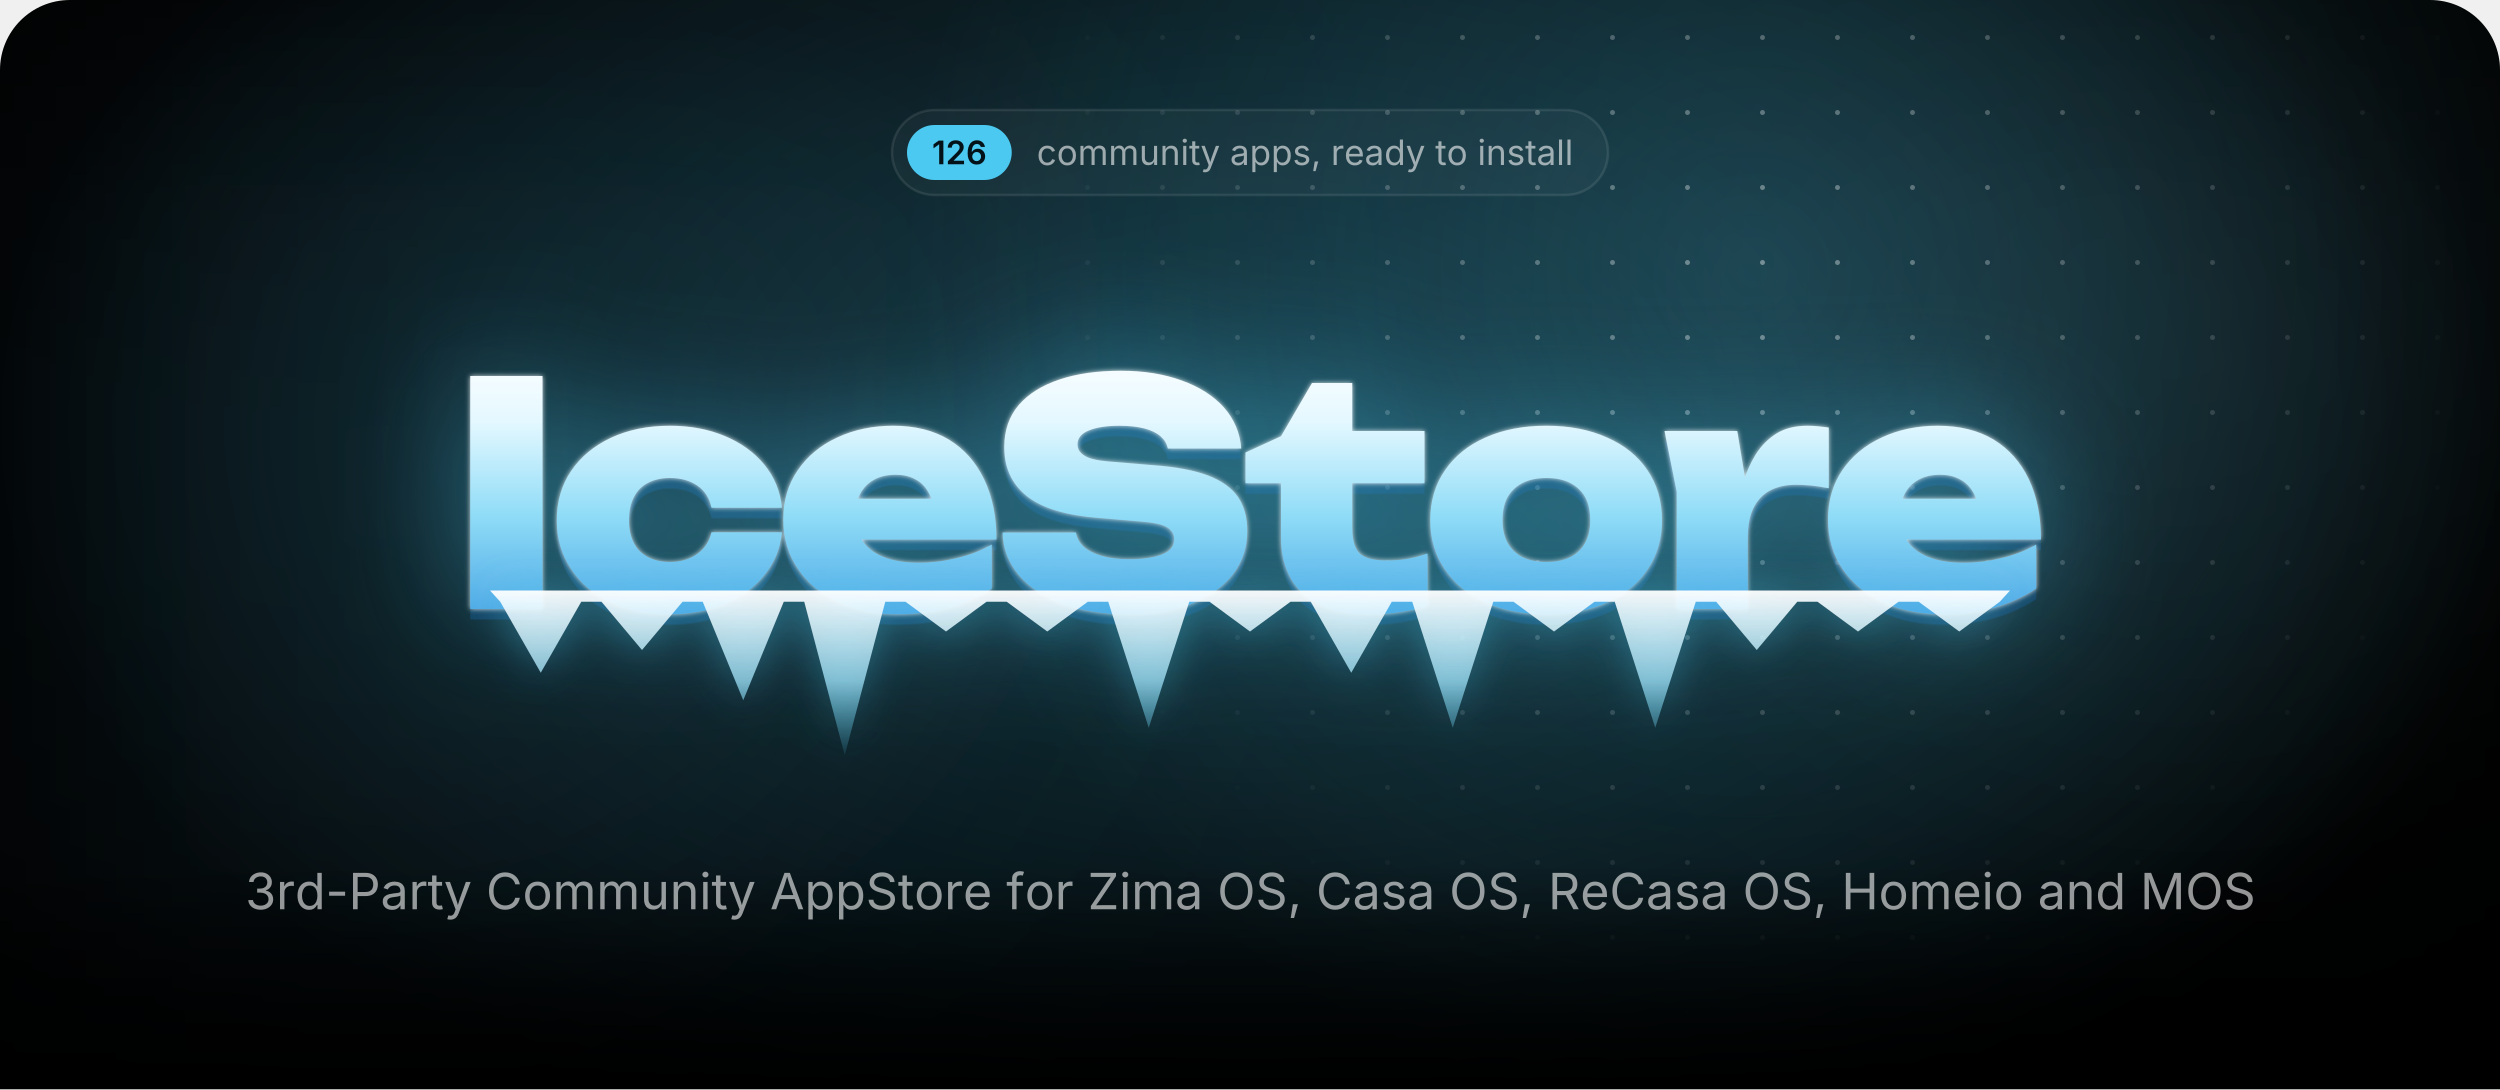
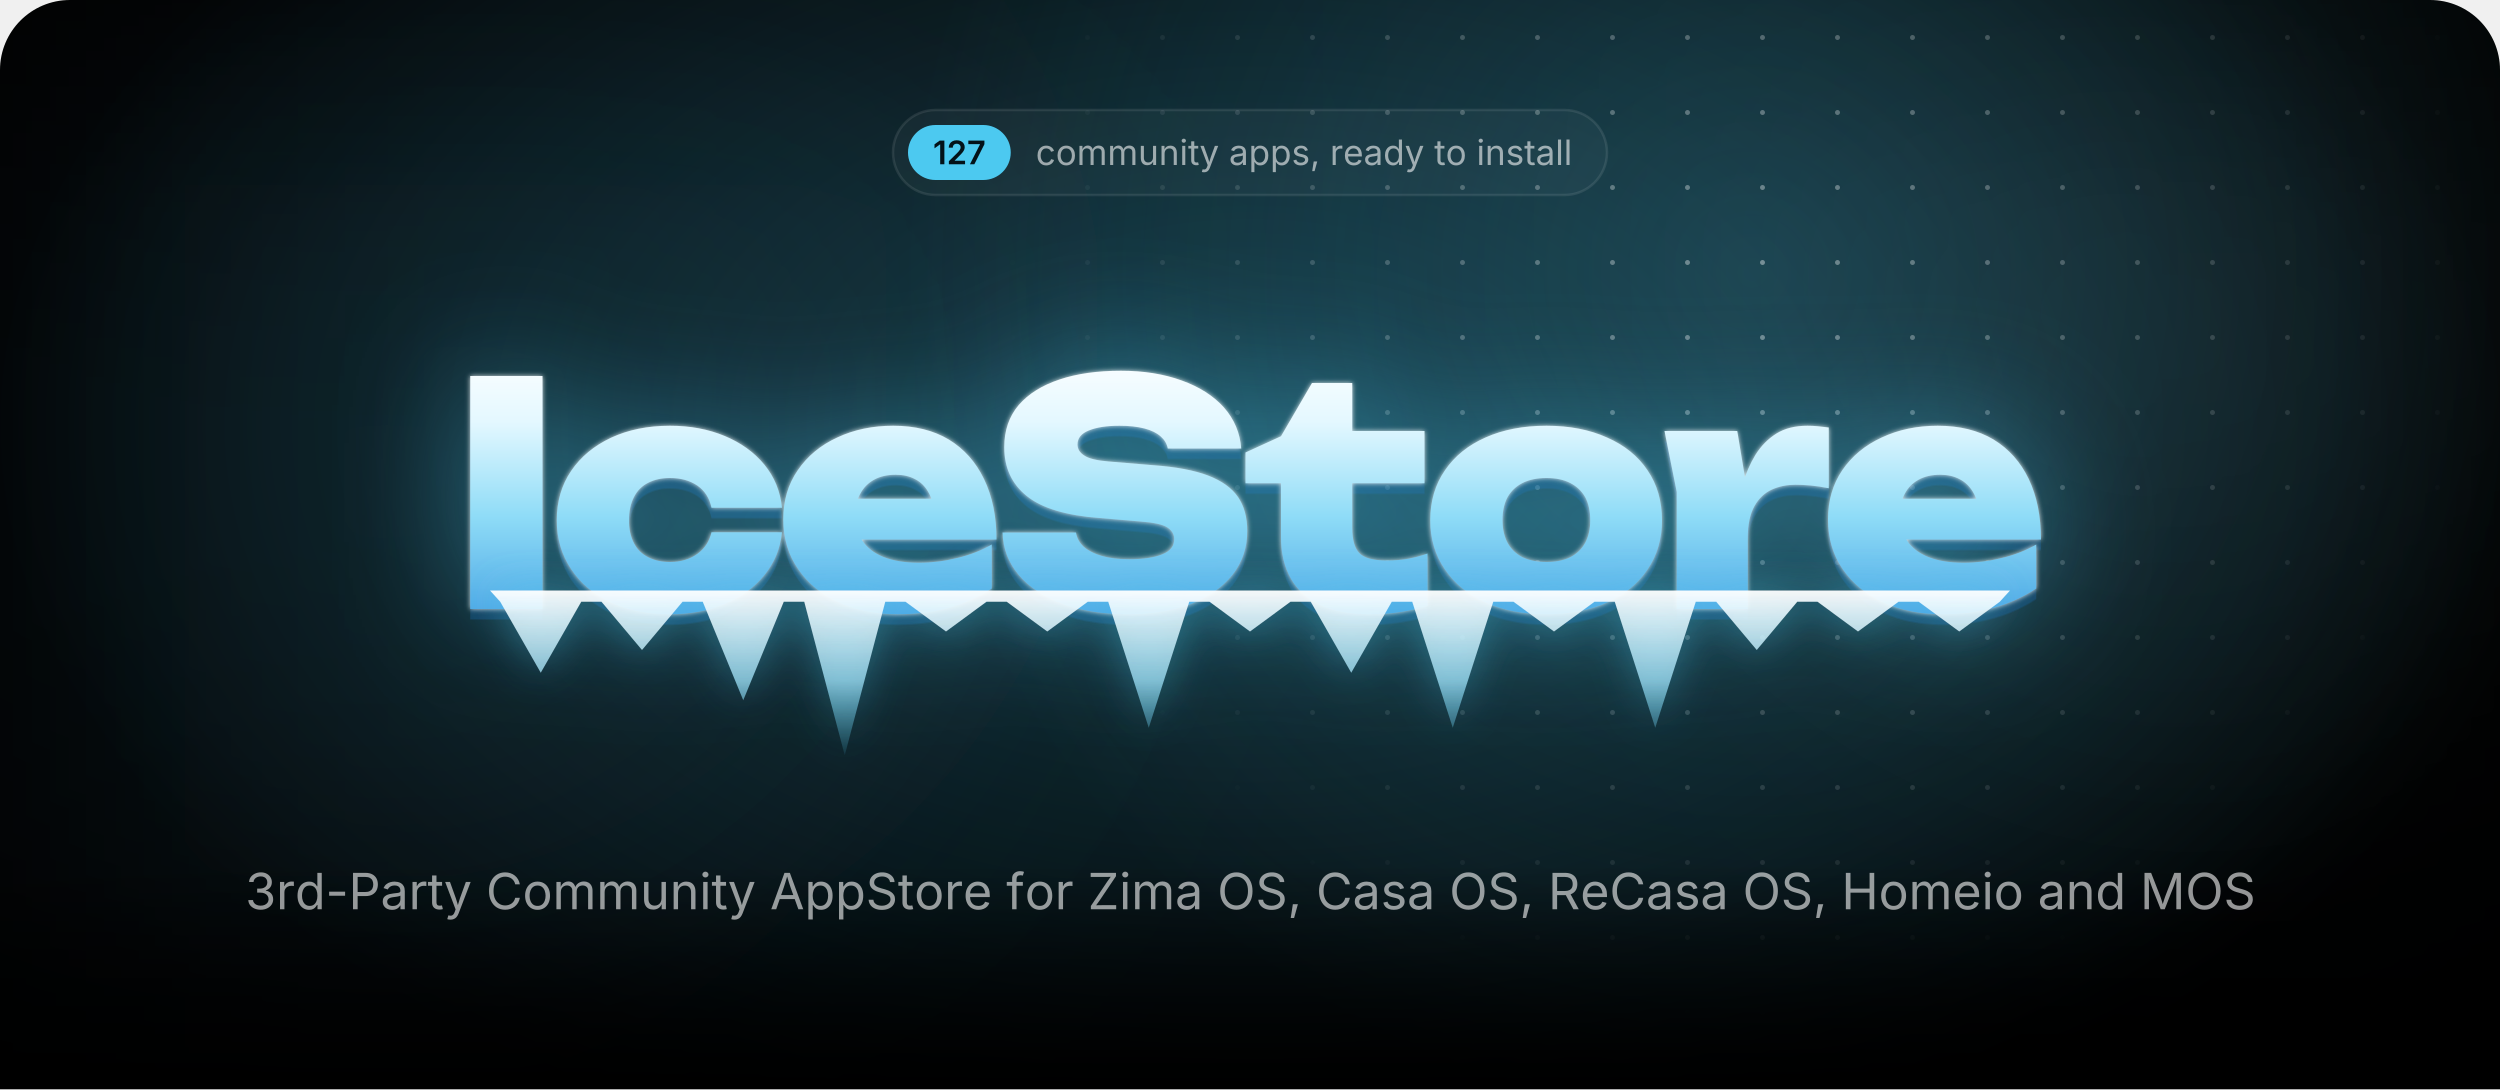
<svg xmlns="http://www.w3.org/2000/svg" width="1000" height="435.7" viewBox="0 0 1000 435.7">
  <style>.blob{transform-box:fill-box;transform-origin:center;animation:drift 22s ease-in-out infinite alternate}.blob+.blob{animation-duration:28s;animation-direction:alternate-reverse}@keyframes drift{to{transform:translate(180px,60px) scale(1.2)}}.spot{animation:spot 18s ease-in-out infinite alternate}@keyframes spot{to{transform:translate(-420px,40px)}}.gl{animation:gl 6s ease-in-out infinite}@keyframes gl{0%,35%{transform:translateX(0)}70%,100%{transform:translateX(1741px)}}.sp{transform-box:fill-box;transform-origin:center;opacity:0;animation:tw 3.2s ease-in-out infinite}@keyframes tw{0%,100%{opacity:0;transform:scale(.3) rotate(0)}50%{opacity:1;transform:scale(1) rotate(45deg)}}@media(prefers-reduced-motion:reduce){*{animation:none!important}}</style>
  <defs>
    <path id="semi.1342" d="M717 1490V0H452V1252H442L94 1002V1256L421 1490Z" />
    <path id="semi.1343" d="M134 0V192L651 701Q724 776 774 834Q823 892 848 946Q874 1001 874 1065Q874 1135 842 1186Q809 1237 754 1264Q698 1292 627 1292Q552 1292 496 1262Q441 1232 411 1176Q381 1121 381 1044H126Q126 1185 190 1290Q255 1395 368 1452Q482 1510 630 1510Q779 1510 892 1454Q1005 1398 1068 1300Q1131 1203 1131 1078Q1131 995 1100 916Q1069 837 989 738Q909 638 763 498L504 234V223H1153V0Z" />
-     <path id="semi.1349" d="M671 -20Q565 -20 464 16Q362 53 280 136Q199 220 151 358Q103 497 103 702Q103 894 144 1044Q184 1193 260 1297Q337 1401 445 1456Q553 1510 687 1510Q826 1510 934 1455Q1043 1400 1110 1305Q1177 1210 1193 1089H931Q910 1175 847 1227Q784 1279 687 1279Q583 1279 510 1218Q438 1157 400 1044Q363 930 363 772H374Q410 837 466 883Q523 929 594 954Q666 978 745 978Q876 978 980 916Q1085 853 1146 744Q1207 634 1207 492Q1207 346 1140 230Q1073 114 952 47Q832 -20 671 -20ZM670 197Q749 197 812 236Q875 274 912 340Q948 406 948 487Q948 567 912 632Q877 697 815 735Q753 773 673 773Q614 773 563 750Q512 728 474 688Q435 648 414 596Q393 544 393 486Q393 408 429 342Q465 276 528 236Q591 197 670 197Z" />
+     <path id="semi.1350" d="M185 0 819 1256V1266H83V1490H1097V1260L463 0Z" />
    <path id="regular.586" d="M613 -24Q461 -24 346 48Q232 120 168 250Q104 380 104 552Q104 727 168 858Q232 988 346 1060Q461 1132 613 1132Q694 1132 766 1111Q838 1090 898 1050Q957 1011 1000 954Q1043 896 1066 823L893 774Q881 817 856 853Q831 889 796 916Q760 942 714 956Q668 971 613 971Q501 971 429 912Q357 854 322 759Q287 664 287 552Q287 442 322 348Q357 253 429 195Q501 137 613 137Q669 137 716 152Q763 167 800 194Q836 222 861 260Q886 298 898 343L1070 294Q1048 219 1004 160Q961 102 901 60Q841 19 768 -2Q695 -24 613 -24Z" />
    <path id="regular.790" d="M613 -24Q461 -24 346 48Q232 120 168 250Q104 380 104 552Q104 727 168 858Q232 988 346 1060Q461 1132 613 1132Q766 1132 881 1060Q996 988 1060 858Q1124 727 1124 552Q1124 380 1060 250Q996 120 881 48Q766 -24 613 -24ZM613 137Q726 137 799 195Q872 253 907 348Q942 442 942 552Q942 663 907 758Q872 854 799 912Q726 971 613 971Q501 971 429 912Q357 854 322 759Q287 664 287 552Q287 442 322 348Q357 253 429 195Q501 137 613 137Z" />
    <path id="regular.766" d="M158 0V1118H333L334 868H320Q343 959 392 1018Q442 1078 508 1108Q575 1138 647 1138Q769 1138 844 1063Q920 988 942 866H918Q938 950 991 1011Q1044 1072 1120 1105Q1195 1138 1284 1138Q1381 1138 1461 1096Q1541 1054 1588 969Q1636 884 1636 754V0H1456V749Q1456 870 1388 922Q1320 974 1230 974Q1155 974 1100 942Q1046 911 1016 856Q987 801 987 730V0H807V767Q807 860 745 917Q683 974 588 974Q523 974 466 944Q408 913 373 853Q338 793 338 704V0Z" />
    <path id="regular.915" d="M537 -14Q424 -14 338 32Q253 79 206 173Q158 267 158 408V1118H338V423Q338 294 406 221Q474 148 591 148Q671 148 734 183Q798 218 835 286Q872 353 872 448V1118H1053V0H879V271H903Q851 114 756 50Q660 -14 537 -14Z" />
    <path id="regular.773" d="M338 670V0H158V1118H331L332 847H307Q358 1002 452 1067Q547 1132 674 1132Q787 1132 872 1086Q957 1039 1004 946Q1052 852 1052 710V0H872V695Q872 824 804 897Q737 970 620 970Q540 970 476 935Q412 900 375 833Q338 766 338 670Z" />
    <path id="regular.689" d="M158 0V1118H338V0ZM249 1301Q198 1301 161 1336Q124 1371 124 1420Q124 1470 161 1504Q198 1539 249 1539Q301 1539 338 1504Q375 1470 375 1420Q375 1371 338 1336Q301 1301 249 1301Z" />
    <path id="regular.889" d="M598 1118V964H20V1118ZM188 1384H368V290Q368 215 398 180Q429 146 500 146Q517 146 544 150Q570 154 592 158L629 6Q601 -4 566 -9Q530 -14 495 -14Q350 -14 269 62Q188 139 188 276Z" />
    <path id="regular.998" d="M140 -405 186 -249 205 -254Q260 -268 305 -262Q350 -255 386 -217Q422 -179 449 -99L481 -6L54 1118H251L489 455Q527 351 553 249Q579 147 608 51H542Q571 147 598 250Q624 352 661 455L901 1118H1097L606 -167Q572 -256 524 -314Q477 -371 414 -398Q351 -426 272 -426Q224 -426 189 -419Q154 -412 140 -405Z" />
    <path id="regular.507" d="M471 -26Q365 -26 278 14Q192 54 141 131Q90 208 90 318Q90 414 128 474Q166 534 230 568Q293 603 370 620Q447 637 525 647Q625 660 688 667Q751 674 782 691Q812 708 812 749V755Q812 825 786 874Q760 922 708 948Q656 974 578 974Q498 974 441 949Q384 924 348 886Q313 849 295 810L122 867Q165 969 238 1026Q311 1084 399 1108Q487 1132 573 1132Q629 1132 700 1118Q772 1105 838 1065Q905 1025 948 946Q992 868 992 737V0H815V152H803Q784 113 742 72Q700 30 633 2Q566 -26 471 -26ZM502 133Q602 133 671 172Q740 211 776 274Q812 336 812 404V559Q801 546 764 536Q727 525 680 517Q632 509 588 504Q543 498 517 495Q452 487 396 468Q339 448 305 410Q271 373 271 309Q271 251 301 212Q331 173 383 153Q435 133 502 133Z" />
    <path id="regular.843" d="M158 -418V1118H332V939H352Q371 969 405 1014Q439 1060 503 1096Q567 1132 676 1132Q816 1132 922 1062Q1029 992 1090 862Q1150 733 1150 556Q1150 378 1090 248Q1030 118 924 47Q817 -24 677 -24Q571 -24 506 12Q441 49 406 96Q371 142 352 173H338V-418ZM650 137Q755 137 826 194Q896 250 932 346Q967 441 967 558Q967 674 932 768Q897 861 826 916Q756 971 650 971Q547 971 477 919Q407 867 372 774Q336 682 336 558Q336 434 372 339Q408 244 478 190Q549 137 650 137Z" />
    <path id="regular.871" d="M538 -24Q423 -24 334 10Q244 43 186 109Q128 175 108 271L279 312Q303 220 370 177Q436 134 536 134Q653 134 722 184Q792 234 792 303Q792 361 752 400Q711 438 628 457L442 501Q290 537 216 612Q142 688 142 806Q142 902 196 976Q250 1049 344 1090Q437 1132 556 1132Q671 1132 752 1098Q832 1063 882 1002Q933 942 958 863L795 821Q772 881 718 930Q665 979 557 979Q457 979 390 933Q324 887 324 817Q324 755 369 718Q414 680 512 657L681 617Q833 581 906 506Q979 430 979 315Q979 217 924 140Q868 64 768 20Q669 -24 538 -24Z" />
    <path id="regular.1501" d="M128 -359 216 208H422L266 -359Z" />
    <path id="regular.852" d="M158 0V1118H332V946H344Q375 1031 454 1082Q534 1134 634 1134Q654 1134 682 1133Q709 1132 725 1131V950Q717 952 685 956Q653 960 617 960Q537 960 474 926Q410 893 374 834Q338 776 338 700V0Z" />
    <path id="regular.614" d="M628 -24Q466 -24 348 48Q231 120 168 249Q104 378 104 550Q104 722 166 853Q228 984 342 1058Q455 1132 607 1132Q696 1132 782 1102Q869 1073 940 1008Q1010 942 1052 835Q1094 728 1094 573V498H226V650H997L913 594Q913 704 878 790Q844 875 776 924Q708 972 607 972Q506 972 434 922Q362 873 324 794Q286 714 286 623V522Q286 398 329 312Q372 225 450 180Q527 136 629 136Q695 136 749 155Q803 174 842 212Q881 251 902 308L1076 260Q1050 176 988 112Q926 48 834 12Q743 -24 628 -24Z" />
    <path id="regular.597" d="M577 -24Q438 -24 331 47Q224 118 164 248Q104 378 104 556Q104 733 164 862Q225 992 332 1062Q439 1132 578 1132Q687 1132 751 1096Q815 1060 850 1014Q884 969 902 939H916V1490H1096V0H922V173H902Q884 142 848 96Q813 49 748 12Q684 -24 577 -24ZM604 137Q706 137 776 190Q846 244 882 339Q918 434 918 558Q918 682 882 774Q847 867 777 919Q707 971 604 971Q498 971 428 916Q357 861 322 768Q287 674 287 558Q287 441 322 346Q358 250 429 194Q500 137 604 137Z" />
    <path id="regular.736" d="M338 1490V0H158V1490Z" />
    <path id="regular.1345" d="M635 -20Q489 -20 376 30Q263 80 196 169Q130 258 125 376H317Q323 305 366 254Q408 202 478 174Q547 147 632 147Q726 147 798 180Q871 212 913 271Q955 330 955 407Q955 488 914 550Q874 611 797 646Q720 681 609 681H488V846H609Q696 846 762 878Q829 909 866 966Q903 1023 903 1100Q903 1174 870 1229Q838 1284 778 1314Q718 1345 637 1345Q561 1345 494 1318Q428 1290 386 1239Q343 1188 340 1115H157Q161 1232 227 1321Q293 1410 402 1460Q510 1510 641 1510Q780 1510 880 1454Q981 1398 1035 1307Q1089 1216 1089 1110Q1089 984 1022 896Q956 808 842 774V762Q937 747 1004 698Q1072 649 1108 574Q1143 499 1143 405Q1143 283 1077 187Q1011 91 896 36Q781 -20 635 -20Z" />
    <path id="regular.1459" d="M798 719V553H144V719Z" />
    <path id="regular.375" d="M180 0V1490H690Q864 1490 976 1426Q1089 1363 1144 1256Q1198 1149 1198 1016Q1198 883 1144 775Q1089 667 977 603Q865 539 691 539H330V706H682Q800 706 872 746Q944 787 976 858Q1009 928 1009 1016Q1009 1104 976 1174Q944 1243 872 1283Q799 1323 680 1323H370V0Z" />
    <path id="regular.73" d="M783 -20Q592 -20 442 72Q293 165 208 336Q122 508 122 744Q122 981 208 1152Q293 1324 442 1417Q592 1510 783 1510Q896 1510 996 1477Q1097 1444 1177 1380Q1257 1317 1310 1226Q1364 1136 1384 1021H1194Q1178 1098 1140 1156Q1101 1214 1046 1254Q990 1294 923 1314Q856 1334 783 1334Q649 1334 541 1266Q433 1198 370 1066Q307 935 307 744Q307 554 370 422Q434 291 542 224Q650 156 783 156Q856 156 923 176Q990 197 1046 236Q1101 276 1140 334Q1178 393 1194 469H1384Q1365 355 1312 265Q1258 175 1178 111Q1098 47 998 14Q897 -20 783 -20Z" />
    <path id="regular.2" d="M52 0 593 1490H813L1361 0H1161L845 884Q816 966 778 1088Q739 1211 684 1401H720Q666 1209 626 1084Q587 960 561 884L254 0ZM324 416V582H1089V416Z" />
    <path id="regular.397" d="M657 -26Q496 -26 378 26Q259 78 192 172Q125 265 116 390H311Q319 306 368 252Q417 197 494 170Q570 144 657 144Q758 144 838 177Q919 210 966 270Q1013 330 1013 409Q1013 481 972 526Q932 571 865 600Q798 629 718 651L538 702Q358 753 258 848Q158 943 158 1091Q158 1217 226 1312Q294 1406 410 1458Q526 1510 670 1510Q817 1510 930 1458Q1043 1406 1108 1316Q1174 1227 1178 1114H992Q979 1223 888 1282Q797 1342 664 1342Q568 1342 496 1310Q423 1279 383 1224Q343 1170 343 1100Q343 1022 392 974Q440 927 506 900Q573 874 627 859L776 818Q836 802 908 774Q981 746 1047 700Q1113 653 1156 582Q1198 510 1198 406Q1198 284 1134 186Q1071 88 950 31Q829 -26 657 -26Z" />
    <path id="regular.647" d="M678 1118V964H20V1118ZM240 0V1267Q240 1364 286 1429Q331 1494 404 1527Q477 1560 558 1560Q622 1560 664 1550Q706 1539 726 1530L676 1376Q662 1381 640 1387Q617 1393 579 1393Q496 1393 458 1350Q420 1308 420 1227V0Z" />
    <path id="regular.496" d="M130 0V134L796 1125Q841 1192 892 1260Q943 1327 994 1393L1015 1331Q923 1325 830 1324Q737 1322 645 1322H122V1490H1158V1354L502 379Q454 308 400 237Q347 166 294 97L273 159Q365 165 456 166Q548 168 640 168H1166V0Z" />
    <path id="regular.321" d="M784 -20Q593 -20 444 72Q294 165 208 336Q122 508 122 744Q122 981 208 1152Q294 1324 444 1417Q593 1510 784 1510Q975 1510 1124 1417Q1273 1324 1358 1152Q1444 981 1444 744Q1444 508 1358 336Q1273 165 1124 72Q975 -20 784 -20ZM784 156Q917 156 1024 224Q1132 291 1196 422Q1259 554 1259 744Q1259 936 1196 1068Q1132 1199 1024 1266Q917 1334 784 1334Q650 1334 542 1266Q434 1198 370 1066Q307 935 307 744Q307 554 370 423Q434 292 542 224Q650 156 784 156Z" />
    <path id="regular.384" d="M180 0V1490H690Q864 1490 976 1430Q1089 1371 1144 1267Q1198 1163 1198 1030Q1198 897 1144 795Q1089 693 977 636Q865 578 691 578H286V747H682Q800 747 872 782Q943 816 976 880Q1009 943 1009 1030Q1009 1119 976 1184Q943 1250 871 1286Q799 1323 680 1323H370V0ZM1036 0 676 671H890L1256 0Z" />
    <path id="regular.161" d="M180 0V1490H370V846H1152V1490H1342V0H1152V678H370V0Z" />
    <path id="regular.292" d="M180 0V1490H450L817 550Q830 517 846 468Q863 418 882 360Q900 302 917 244Q934 187 947 138H905Q919 184 936 240Q953 297 972 356Q990 414 1007 465Q1024 516 1037 550L1399 1490H1670V0H1483V851Q1483 897 1484 956Q1484 1015 1486 1080Q1487 1145 1488 1212Q1490 1279 1491 1342H1507Q1486 1273 1462 1202Q1439 1130 1416 1064Q1394 997 1374 942Q1354 887 1340 851L1007 0H842L504 851Q490 886 471 940Q452 993 430 1058Q407 1124 383 1196Q359 1269 334 1342H352Q354 1286 356 1221Q357 1156 358 1090Q359 1023 360 962Q361 900 361 851V0Z" />
    <radialGradient id="glow">
      <stop stop-color="#4cc9f0" stop-opacity=".28" />
      <stop offset="1" stop-color="#4cc9f0" stop-opacity="0" />
    </radialGradient>
    <radialGradient id="cur">
      <stop stop-color="#4cc9f0" stop-opacity=".2" />
      <stop offset=".65" stop-color="#4cc9f0" stop-opacity="0" />
    </radialGradient>
    <radialGradient id="spot">
      <stop stop-color="#fff" />
      <stop offset="1" stop-color="#000" />
    </radialGradient>
    <pattern id="dots" width="30" height="30" patternUnits="userSpaceOnUse">
      <circle cx="15" cy="15" r="1" fill="#fff" fill-opacity=".4" />
    </pattern>
    <mask id="dm">
      <circle class="spot" cx="700" cy="110" r="300" fill="url(#spot)" />
    </mask>
    <linearGradient id="fade" x2="0" y2="1">
      <stop offset="0.793" stop-color="#fff" />
      <stop offset="1" stop-color="#000" />
    </linearGradient>
    <mask id="bf">
      <rect width="1000" height="435.7" fill="url(#fade)" />
    </mask>
    <filter id="blur" filterUnits="userSpaceOnUse" x="-500" y="-500" width="2000" height="1500">
      <feGaussianBlur stdDeviation="90" />
    </filter>
    <linearGradient id="ice" gradientUnits="userSpaceOnUse" x1="0" y1="138" x2="0" y2="256">
      <stop stop-color="#fff" />
      <stop offset=".26" stop-color="#e4f8ff" />
      <stop offset=".58" stop-color="#8fdcf7" />
      <stop offset="1" stop-color="#3d9be0" />
    </linearGradient>
    <linearGradient id="ig" x2="0" y2="1">
      <stop stop-color="#fff" stop-opacity=".95" />
      <stop offset=".55" stop-color="#9fe3fa" stop-opacity=".75" />
      <stop offset="1" stop-color="#4cc9f0" stop-opacity=".1" />
    </linearGradient>
    <linearGradient id="gl">
      <stop stop-color="#fff" stop-opacity="0" />
      <stop offset=".5" stop-color="#fff" stop-opacity=".95" />
      <stop offset="1" stop-color="#fff" stop-opacity="0" />
    </linearGradient>
    <clipPath id="wc">
      <path d="M188.1 150.4H217V243.6H188.1ZM312.8 212.9Q311.8 222.7 305.7 230.1Q299.7 237.5 289.9 241.6Q280.1 245.7 268 245.7Q254.7 245.7 244.4 241Q234.2 236.3 228.5 227.7Q222.7 219.1 222.7 208.1Q222.7 196.8 228.5 188.3Q234.2 179.9 244.4 175.1Q254.7 170.3 268 170.3Q280.1 170.3 289.9 174.4Q299.7 178.5 305.7 185.8Q311.8 193.2 312.8 203.1H284.6Q283.4 197.3 278.9 194.2Q274.4 191.2 268 191.2Q263 191.2 259.3 193.1Q255.5 195 253.6 198.8Q251.6 202.6 251.6 208.1Q251.6 213.5 253.6 217.3Q255.5 221 259.3 222.9Q263 224.8 268 224.8Q274.4 224.8 278.9 221.6Q283.4 218.3 284.6 212.9ZM359 245.7Q345.9 245.7 335.6 241Q325.2 236.3 319.3 227.7Q313.3 219.1 313.3 207.7Q313.3 196.5 319.1 188.1Q324.9 179.6 334.9 175Q344.9 170.3 357.3 170.3Q370.3 170.3 379.5 175.8Q388.7 181.4 393.6 191.6Q398.6 201.9 398.6 215.8H336.6V199.5H382.2L373.8 205.1Q373.3 200.2 371.3 196.8Q369.4 193.4 366.1 191.7Q362.8 189.9 358.3 189.9Q353.2 189.9 349.6 191.9Q346 193.9 344.1 197.5Q342.1 201 342.1 205.5Q342.1 211.8 344.9 216.2Q347.7 220.5 353.4 222.8Q359.2 225.1 367.6 225.1Q375.3 225.1 382.9 223.2Q390.5 221.4 396.7 217.8V235.4Q389.1 240.4 379.7 243.1Q370.3 245.7 359 245.7ZM401 213H430.4Q430.9 216.3 433.5 218.7Q436.2 221.1 440.8 222.4Q445.4 223.7 451.6 223.7Q460.2 223.7 465 221.7Q469.7 219.8 469.7 215.7Q469.7 212.8 467 211Q464.3 209.2 456.2 208.6L439.8 207.2Q419.7 205.7 410.7 198.4Q401.7 191.2 401.7 178.9Q401.7 168.8 407.5 162Q413.3 155.3 423.8 151.8Q434.2 148.3 448.4 148.3Q462 148.3 472.7 152.2Q483.3 156 489.6 163Q495.8 170.1 496.5 179.4H467.1Q466.6 176.6 464.3 174.6Q462 172.5 457.8 171.4Q453.6 170.3 447.8 170.3Q440.1 170.3 435.5 172.2Q431 174 431 177.8Q431 180.5 433.7 182.2Q436.3 184 443.5 184.6L461.5 186.1Q475 187.1 483.2 190.2Q491.5 193.4 495.2 198.8Q498.9 204.2 498.9 212.4Q498.9 222.4 493 229.9Q487 237.4 476.3 241.6Q465.5 245.7 451.1 245.7Q436.3 245.7 425.1 241.6Q414 237.5 407.6 230.1Q401.3 222.7 401 213ZM498.2 193.3V181L512.4 174.5L524.8 153.2H540.9V172.4H569.8V193.3H540.9V211.1Q540.9 218.3 543.7 221.2Q546.5 224.2 554.7 224.2Q559.8 224.2 563.8 223.4Q567.8 222.6 571 221.4V242.4Q567 243.6 560.9 244.7Q554.9 245.7 548.1 245.7Q536 245.7 528.1 242Q520.2 238.3 516.3 231.3Q512.4 224.4 512.4 214.9V193.3ZM618.5 245.7Q604.7 245.7 594.2 241Q583.8 236.3 578 227.8Q572.1 219.3 572.1 208.1Q572.1 196.6 578 188.1Q583.8 179.6 594.2 175Q604.7 170.3 618.6 170.3Q632.4 170.3 642.8 175Q653.3 179.6 659 188.1Q664.8 196.6 664.8 208.1Q664.8 219.3 659 227.8Q653.3 236.3 642.8 241Q632.4 245.7 618.5 245.7ZM618.6 224.8Q624.2 224.8 628.1 222.9Q632 220.9 634.1 217.1Q636.1 213.3 636.1 208.1Q636.1 202.7 634.1 198.9Q632 195.2 628.1 193.2Q624.2 191.2 618.6 191.2Q613 191.2 609 193.2Q605.1 195.2 603 198.9Q601 202.7 601 208Q601 213.3 603 217.1Q605.1 220.9 609 222.9Q613 224.8 618.6 224.8ZM665.8 172.4H694.9L699.1 197.6V243.6H670.7V196.8ZM731.5 171V195.3Q727.6 194.5 724.3 194.2Q721 193.9 718.2 193.9Q713.1 193.9 708.8 195.8Q704.4 197.8 701.8 202.4Q699.1 207.1 699.1 215.3L693.9 208.8Q695 201.1 696.9 194.2Q698.9 187.3 702.2 181.9Q705.6 176.5 710.6 173.4Q715.6 170.3 723 170.3Q725 170.3 727.1 170.5Q729.2 170.7 731.5 171ZM776.9 245.7Q763.7 245.7 753.4 241Q743.1 236.3 737.1 227.7Q731.2 219.1 731.2 207.7Q731.2 196.5 736.9 188.1Q742.7 179.6 752.7 175Q762.7 170.3 775.1 170.3Q788.2 170.3 797.4 175.8Q806.6 181.4 811.5 191.6Q816.4 201.9 816.4 215.8H754.4V199.5H800L791.7 205.1Q791.2 200.2 789.2 196.8Q787.2 193.4 783.9 191.7Q780.6 189.9 776.1 189.9Q771 189.9 767.4 191.9Q763.8 193.9 761.9 197.5Q760 201 760 205.5Q760 211.8 762.8 216.2Q765.6 220.5 771.3 222.8Q777 225.1 785.5 225.1Q793.2 225.1 800.7 223.2Q808.3 221.4 814.5 217.8V235.4Q807 240.4 797.6 243.1Q788.2 245.7 776.9 245.7Z" />
    </clipPath>
    <filter id="frost" x="-20%" y="-60%" width="140%" height="220%" color-interpolation-filters="sRGB">
      <feGaussianBlur in="SourceAlpha" stdDeviation="1" result="a" />
      <feFlood flood-color="#fff" flood-opacity=".85" />
      <feComposite in2="a" operator="in" result="s1" />
      <feGaussianBlur in="SourceAlpha" stdDeviation="25.2" result="b" />
      <feFlood flood-color="#4cc9f0" flood-opacity=".5" />
      <feComposite in2="b" operator="in" result="s2" />
      <feOffset in="SourceAlpha" dy="4.2" result="c" />
      <feFlood flood-color="#125696" flood-opacity=".4" />
      <feComposite in2="c" operator="in" result="s3" />
      <feMerge>
        <feMergeNode in="s3" />
        <feMergeNode in="s2" />
        <feMergeNode in="s1" />
        <feMergeNode in="SourceGraphic" />
      </feMerge>
    </filter>
    <filter id="drip" x="-10%" y="-60%" width="120%" height="220%">
      <feGaussianBlur in="SourceAlpha" stdDeviation="8.4" result="b" />
      <feFlood flood-color="#4cc9f0" flood-opacity=".45" />
      <feComposite in2="b" operator="in" />
      <feMerge>
        <feMergeNode />
        <feMergeNode in="SourceGraphic" />
      </feMerge>
    </filter>
    <clipPath id="pg">
      <path d="M0,28 A28,28 0 0 1 28,0 H972 A28,28 0 0 1 1000,28 V435.7 A0,0 0 0 1 1000,435.7 H0 A0,0 0 0 1 0,435.7 Z" />
    </clipPath>
  </defs>
  <g clip-path="url(#pg)">
    <rect x="0" y="0" width="1000" height="435.7" rx="0" fill="#000" />
    <g mask="url(#bf)">
      <ellipse cx="500" cy="170" rx="500" ry="310" fill="url(#glow)" />
      <circle class="blob" cx="140" cy="140" r="260" fill="#4cc9f0" fill-opacity=".1" filter="url(#blur)" />
      <circle class="blob" cx="900" cy="40" r="220" fill="#a5e8ff" fill-opacity=".08" filter="url(#blur)" />
      <circle class="spot" cx="700" cy="110" r="520" fill="url(#cur)" />
      <rect width="1000" height="435.7" fill="url(#dots)" mask="url(#dm)" />
    </g>
-     <rect x="356.8" y="44" width="286.4" height="34" rx="17" fill="rgba(255,255,255,.035)" stroke="rgba(255,255,255,.09)" />
-     <rect x="362.8" y="50" width="41.9" height="22" rx="11" fill="#4cc9f0" />
-     <g fill="#031219" transform="translate(372.8,65.7) scale(0.00635,-0.00635)">
+     <rect x="357.2" y="44" width="285.6" height="34" rx="17" fill="rgba(255,255,255,.035)" stroke="rgba(255,255,255,.09)" />
+     <rect x="363.2" y="50" width="41.1" height="22" rx="11" fill="#4cc9f0" />
+     <g fill="#031219" transform="translate(373.2,65.7) scale(0.00635,-0.00635)">
      <use href="#semi.1342" x="0" />
      <use href="#semi.1343" x="866" />
-       <use href="#semi.1349" x="2142" />
-     </g>
-     <g fill="rgba(255,255,255,.58)" transform="translate(414.7,66) scale(0.00684,-0.00684)">
+       <use href="#semi.1350" x="2142" />
+     </g>
+     <g fill="rgba(255,255,255,.58)" transform="translate(414.3,66) scale(0.00684,-0.00684)">
      <use href="#regular.586" x="0" />
      <use href="#regular.790" x="1170" />
      <use href="#regular.766" x="2398" />
      <use href="#regular.766" x="4192" />
      <use href="#regular.915" x="5986" />
      <use href="#regular.773" x="7197" />
      <use href="#regular.689" x="8407" />
      <use href="#regular.889" x="8903" />
      <use href="#regular.998" x="9573" />
      <use href="#regular.507" x="11300" />
      <use href="#regular.843" x="12450" />
      <use href="#regular.843" x="13704" />
      <use href="#regular.871" x="14958" />
      <use href="#regular.1501" x="16039" />
      <use href="#regular.852" x="17205" />
      <use href="#regular.614" x="17976" />
      <use href="#regular.507" x="19170" />
      <use href="#regular.597" x="20320" />
      <use href="#regular.998" x="21574" />
      <use href="#regular.889" x="23301" />
      <use href="#regular.790" x="23971" />
      <use href="#regular.689" x="25775" />
      <use href="#regular.773" x="26271" />
      <use href="#regular.871" x="27481" />
      <use href="#regular.889" x="28562" />
      <use href="#regular.507" x="29232" />
      <use href="#regular.736" x="30382" />
      <use href="#regular.736" x="30878" />
    </g>
    <g filter="url(#frost)">
      <path fill="url(#ice)" d="M188.1 150.4H217V243.6H188.1ZM312.8 212.9Q311.8 222.7 305.7 230.1Q299.7 237.5 289.9 241.6Q280.1 245.7 268 245.7Q254.7 245.7 244.4 241Q234.2 236.3 228.5 227.7Q222.7 219.1 222.7 208.1Q222.7 196.8 228.5 188.3Q234.2 179.9 244.4 175.1Q254.7 170.3 268 170.3Q280.1 170.3 289.9 174.4Q299.7 178.5 305.7 185.8Q311.8 193.2 312.8 203.1H284.6Q283.4 197.3 278.9 194.2Q274.4 191.2 268 191.2Q263 191.2 259.3 193.1Q255.5 195 253.6 198.8Q251.6 202.6 251.6 208.1Q251.6 213.5 253.6 217.3Q255.5 221 259.3 222.9Q263 224.8 268 224.8Q274.4 224.8 278.9 221.6Q283.4 218.3 284.6 212.9ZM359 245.7Q345.9 245.7 335.6 241Q325.2 236.3 319.3 227.7Q313.3 219.1 313.3 207.7Q313.3 196.5 319.1 188.1Q324.9 179.6 334.9 175Q344.9 170.3 357.3 170.3Q370.3 170.3 379.5 175.8Q388.7 181.4 393.6 191.6Q398.6 201.9 398.6 215.8H336.6V199.5H382.2L373.8 205.1Q373.3 200.2 371.3 196.8Q369.4 193.4 366.1 191.7Q362.8 189.9 358.3 189.9Q353.2 189.9 349.6 191.9Q346 193.9 344.1 197.5Q342.1 201 342.1 205.5Q342.1 211.8 344.9 216.2Q347.7 220.5 353.4 222.8Q359.2 225.1 367.6 225.1Q375.3 225.1 382.9 223.2Q390.5 221.4 396.7 217.8V235.4Q389.1 240.4 379.7 243.1Q370.3 245.7 359 245.7ZM401 213H430.4Q430.9 216.3 433.5 218.7Q436.2 221.1 440.8 222.4Q445.4 223.7 451.6 223.7Q460.2 223.7 465 221.7Q469.7 219.8 469.7 215.7Q469.7 212.8 467 211Q464.3 209.2 456.2 208.6L439.8 207.2Q419.7 205.7 410.7 198.4Q401.7 191.2 401.7 178.9Q401.7 168.8 407.5 162Q413.3 155.3 423.8 151.8Q434.2 148.3 448.4 148.3Q462 148.3 472.7 152.2Q483.3 156 489.6 163Q495.8 170.1 496.5 179.4H467.1Q466.6 176.6 464.3 174.6Q462 172.5 457.8 171.4Q453.6 170.3 447.8 170.3Q440.1 170.3 435.5 172.2Q431 174 431 177.8Q431 180.5 433.7 182.2Q436.3 184 443.5 184.6L461.5 186.1Q475 187.1 483.2 190.2Q491.5 193.4 495.2 198.8Q498.9 204.2 498.9 212.4Q498.9 222.4 493 229.9Q487 237.4 476.3 241.6Q465.5 245.7 451.1 245.7Q436.3 245.7 425.1 241.6Q414 237.5 407.6 230.1Q401.3 222.7 401 213ZM498.2 193.3V181L512.4 174.5L524.8 153.2H540.9V172.4H569.8V193.3H540.9V211.1Q540.9 218.3 543.7 221.2Q546.5 224.2 554.7 224.2Q559.8 224.2 563.8 223.4Q567.8 222.6 571 221.4V242.4Q567 243.6 560.9 244.7Q554.9 245.7 548.1 245.7Q536 245.7 528.1 242Q520.2 238.3 516.3 231.3Q512.4 224.4 512.4 214.9V193.3ZM618.5 245.7Q604.7 245.7 594.2 241Q583.8 236.3 578 227.8Q572.1 219.3 572.1 208.1Q572.1 196.6 578 188.1Q583.8 179.6 594.2 175Q604.7 170.3 618.6 170.3Q632.4 170.3 642.8 175Q653.3 179.6 659 188.1Q664.8 196.6 664.8 208.1Q664.8 219.3 659 227.8Q653.3 236.3 642.8 241Q632.4 245.7 618.5 245.7ZM618.6 224.8Q624.2 224.8 628.1 222.9Q632 220.9 634.1 217.1Q636.1 213.3 636.1 208.1Q636.1 202.7 634.1 198.9Q632 195.2 628.1 193.2Q624.2 191.2 618.6 191.2Q613 191.2 609 193.2Q605.1 195.2 603 198.9Q601 202.7 601 208Q601 213.3 603 217.1Q605.1 220.9 609 222.9Q613 224.8 618.6 224.8ZM665.8 172.4H694.9L699.1 197.6V243.6H670.7V196.8ZM731.5 171V195.3Q727.6 194.5 724.3 194.2Q721 193.9 718.2 193.9Q713.1 193.9 708.8 195.8Q704.4 197.8 701.8 202.4Q699.1 207.1 699.1 215.3L693.9 208.8Q695 201.1 696.9 194.2Q698.9 187.3 702.2 181.9Q705.6 176.5 710.6 173.4Q715.6 170.3 723 170.3Q725 170.3 727.1 170.5Q729.2 170.7 731.5 171ZM776.9 245.7Q763.7 245.7 753.4 241Q743.1 236.3 737.1 227.7Q731.2 219.1 731.2 207.7Q731.2 196.5 736.9 188.1Q742.7 179.6 752.7 175Q762.7 170.3 775.1 170.3Q788.2 170.3 797.4 175.8Q806.6 181.4 811.5 191.6Q816.4 201.9 816.4 215.8H754.4V199.5H800L791.7 205.1Q791.2 200.2 789.2 196.8Q787.2 193.4 783.9 191.7Q780.6 189.9 776.1 189.9Q771 189.9 767.4 191.9Q763.8 193.9 761.9 197.5Q760 201 760 205.5Q760 211.8 762.8 216.2Q765.6 220.5 771.3 222.8Q777 225.1 785.5 225.1Q793.2 225.1 800.7 223.2Q808.3 221.4 814.5 217.8V235.4Q807 240.4 797.6 243.1Q788.2 245.7 776.9 245.7Z" />
    </g>
    <g clip-path="url(#wc)">
      <g class="gl">
        <g transform="translate(52.8,0) skewX(-15)">
          <rect x="-518.9" y="118" width="399.4" height="158" rx="0" fill="url(#gl)" />
        </g>
      </g>
    </g>
    <polygon points="196,236.2 200.1,240.7 216.3,269.1 232.5,240.7 240.6,240.7 256.8,260 273,240.7 281.1,240.7 297.3,280.1 313.5,240.7 321.7,240.7 337.9,302.1 354.1,240.7 362.2,240.7 378.4,252.6 394.6,240.7 402.7,240.7 418.9,252.6 435.1,240.7 443.3,240.7 459.5,291.1 475.7,240.7 483.8,240.7 500,252.6 516.2,240.7 524.3,240.7 540.5,269.1 556.7,240.7 564.9,240.7 581.1,291.1 597.3,240.7 605.4,240.7 621.6,252.6 637.8,240.7 645.9,240.7 662.1,291.1 678.3,240.7 686.5,240.7 702.7,260 718.9,240.7 727,240.7 743.2,252.6 759.4,240.7 767.5,240.7 783.7,252.6 799.9,240.7 804,236.2" fill="url(#ig)" filter="url(#drip)" />
    <polygon class="sp" style="animation-delay:0s" fill="#fff" points="171.4,123.8 173.3,132.5 181.9,134.4 173.3,136.3 171.4,145 169.5,136.3 160.8,134.4 169.5,132.5" />
    <polygon class="sp" style="animation-delay:0.9s" fill="#fff" points="337.8,114.4 339.7,123.1 348.3,125 339.7,126.9 337.8,135.5 335.9,126.9 327.2,125 335.9,123.1" />
    <polygon class="sp" style="animation-delay:1.7s" fill="#fff" points="491.4,109.7 493.3,118.3 501.9,120.2 493.3,122.1 491.4,130.8 489.5,122.1 480.8,120.2 489.5,118.3" />
    <polygon class="sp" style="animation-delay:0.4s" fill="#fff" points="651.4,119.1 653.3,127.8 661.9,129.7 653.3,131.6 651.4,140.2 649.5,131.6 640.8,129.7 649.5,127.8" />
    <polygon class="sp" style="animation-delay:2.2s" fill="#fff" points="824.2,126.2 826.1,134.9 834.7,136.8 826.1,138.7 824.2,147.3 822.3,138.7 813.6,136.8 822.3,134.9" />
    <polygon class="sp" style="animation-delay:1.3s" fill="#fff" points="574.6,277.3 576.5,285.9 585.1,287.8 576.5,289.7 574.6,298.4 572.7,289.7 564,287.8 572.7,285.9" />
    <g fill="rgba(255,255,255,.58)" transform="translate(98.1,363.7) scale(0.00977,-0.00977)">
      <use href="#regular.1345" x="0" />
      <use href="#regular.852" x="1265" />
      <use href="#regular.597" x="2036" />
      <use href="#regular.1459" x="3290" />
      <use href="#regular.375" x="4232" />
      <use href="#regular.507" x="5540" />
      <use href="#regular.852" x="6690" />
      <use href="#regular.889" x="7461" />
      <use href="#regular.998" x="8131" />
      <use href="#regular.73" x="9858" />
      <use href="#regular.790" x="11354" />
      <use href="#regular.766" x="12582" />
      <use href="#regular.766" x="14376" />
      <use href="#regular.915" x="16170" />
      <use href="#regular.773" x="17381" />
      <use href="#regular.689" x="18591" />
      <use href="#regular.889" x="19087" />
      <use href="#regular.998" x="19757" />
      <use href="#regular.2" x="21484" />
      <use href="#regular.843" x="22897" />
      <use href="#regular.843" x="24151" />
      <use href="#regular.397" x="25405" />
      <use href="#regular.889" x="26719" />
      <use href="#regular.790" x="27389" />
      <use href="#regular.852" x="28617" />
      <use href="#regular.614" x="29388" />
      <use href="#regular.647" x="31158" />
      <use href="#regular.790" x="31916" />
      <use href="#regular.852" x="33144" />
      <use href="#regular.496" x="34491" />
      <use href="#regular.689" x="35779" />
      <use href="#regular.766" x="36275" />
      <use href="#regular.507" x="38069" />
      <use href="#regular.321" x="39795" />
      <use href="#regular.397" x="41361" />
      <use href="#regular.1501" x="42675" />
      <use href="#regular.73" x="43841" />
      <use href="#regular.507" x="45337" />
      <use href="#regular.871" x="46487" />
      <use href="#regular.507" x="47568" />
      <use href="#regular.321" x="49294" />
      <use href="#regular.397" x="50860" />
      <use href="#regular.1501" x="52174" />
      <use href="#regular.384" x="53340" />
      <use href="#regular.614" x="54658" />
      <use href="#regular.73" x="55852" />
      <use href="#regular.507" x="57348" />
      <use href="#regular.871" x="58498" />
      <use href="#regular.507" x="59579" />
      <use href="#regular.321" x="61305" />
      <use href="#regular.397" x="62871" />
      <use href="#regular.1501" x="64185" />
      <use href="#regular.161" x="65351" />
      <use href="#regular.790" x="66873" />
      <use href="#regular.766" x="68101" />
      <use href="#regular.614" x="69895" />
      <use href="#regular.689" x="71089" />
      <use href="#regular.790" x="71585" />
      <use href="#regular.507" x="73389" />
      <use href="#regular.773" x="74539" />
      <use href="#regular.597" x="75749" />
      <use href="#regular.292" x="77579" />
      <use href="#regular.321" x="79429" />
      <use href="#regular.397" x="80995" />
    </g>
  </g>
</svg>
